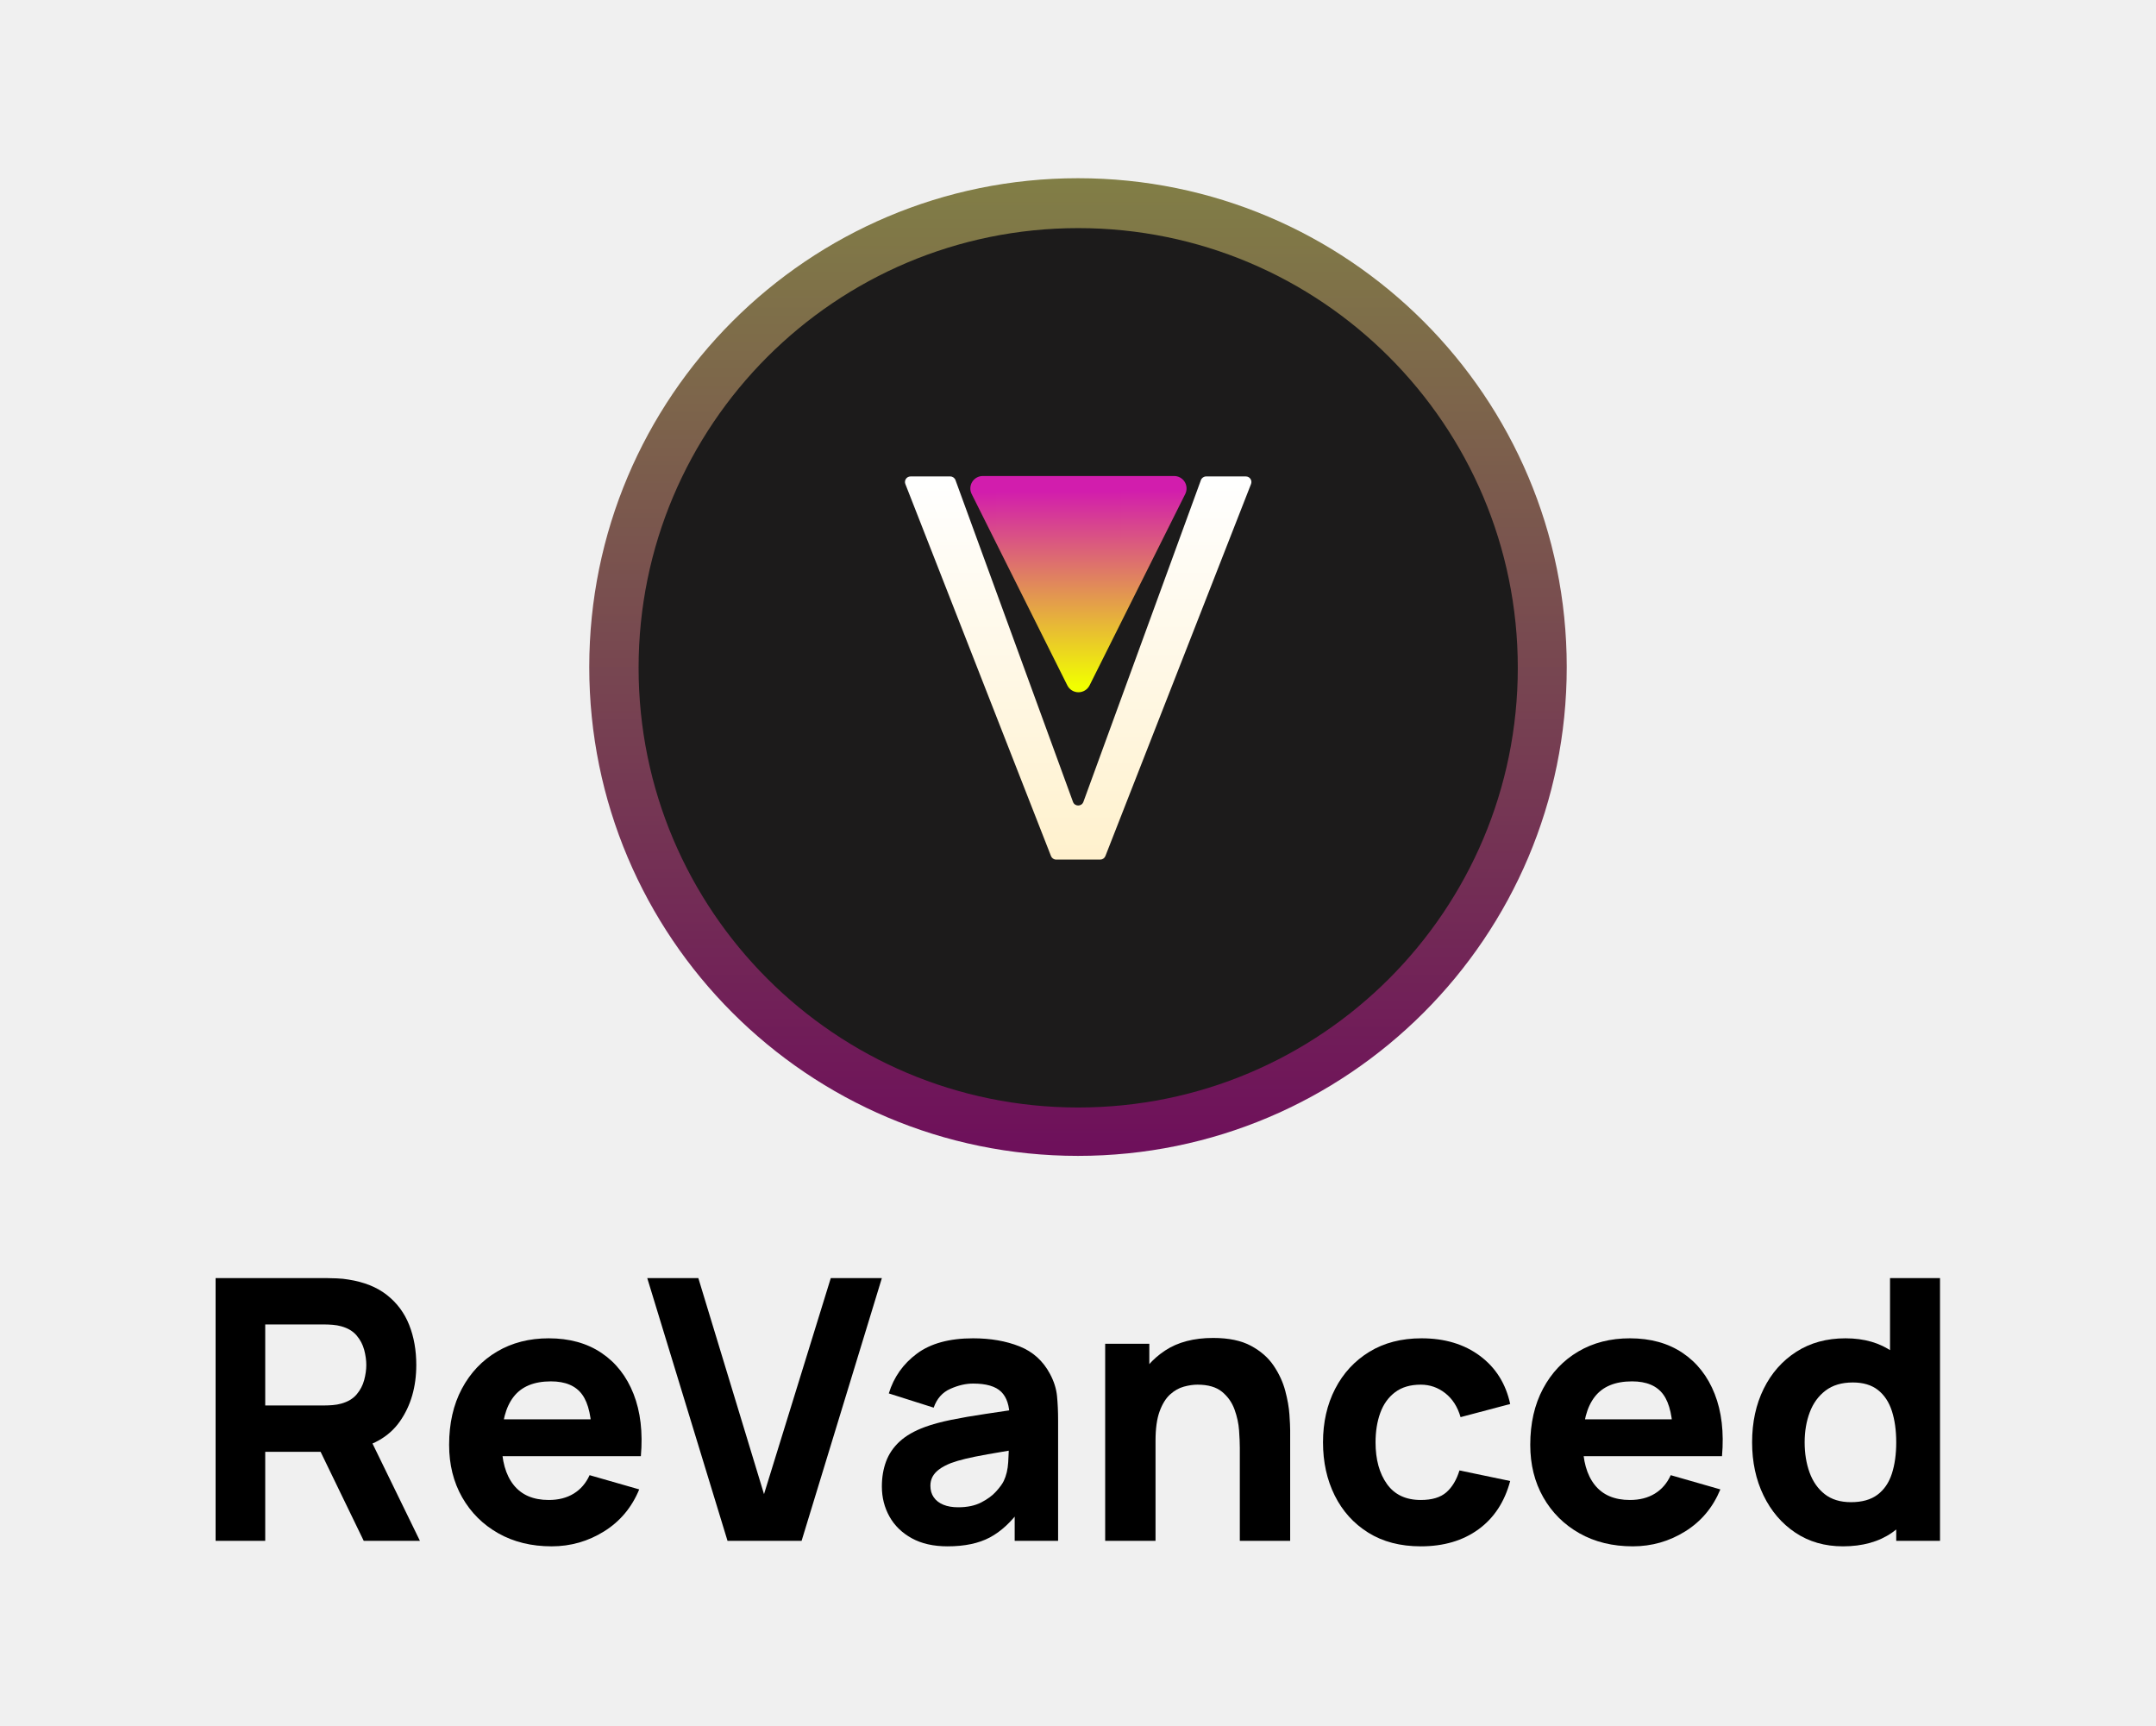
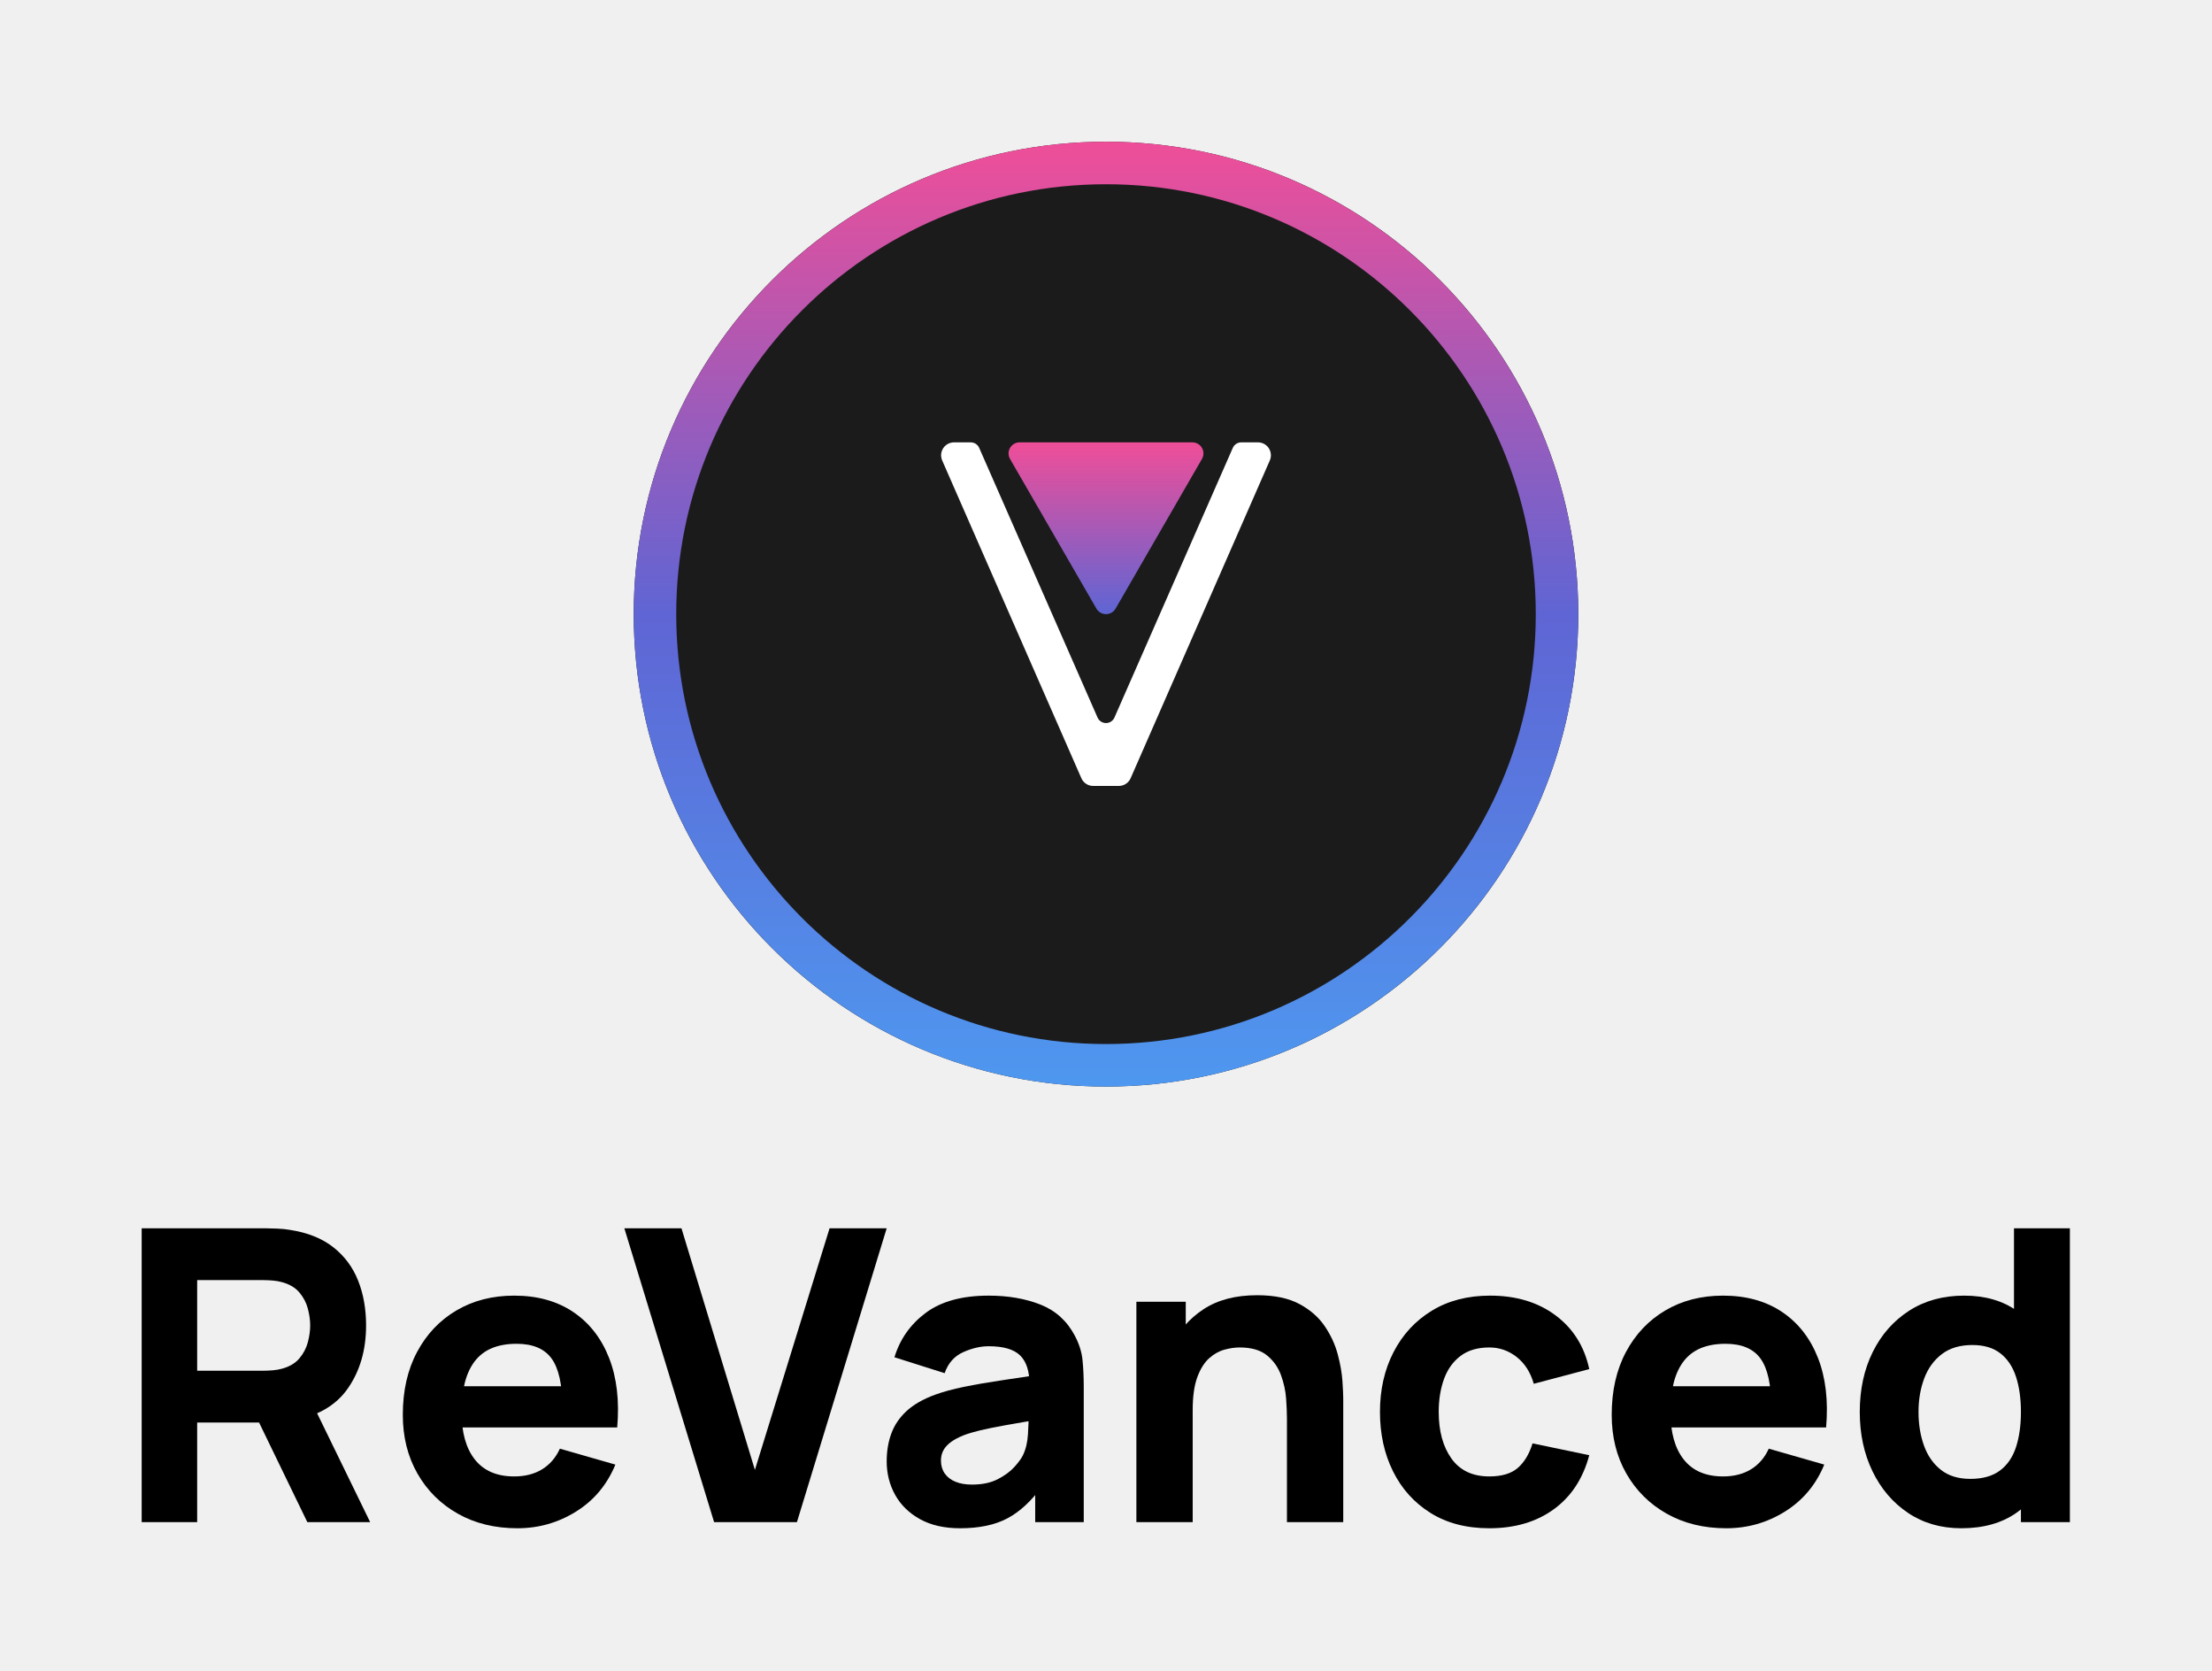
- <svg xmlns="http://www.w3.org/2000/svg" width="100%" height="100%" viewBox="0 0 9600 7680" version="1.1" xml:space="preserve" style="fill-rule:evenodd;clip-rule:evenodd;stroke-linejoin:round;stroke-miterlimit:2;">
+ <svg xmlns="http://www.w3.org/2000/svg" width="100%" height="100%" viewBox="0 0 9600 7249" version="1.1" xml:space="preserve" style="fill-rule:evenodd;clip-rule:evenodd;stroke-linejoin:round;stroke-miterlimit:2;">
  <clipPath id="_clip1">
-     <rect id="Wordmark" x="960" y="5689.84" width="7680" height="1196.78" />
+     <rect id="Wordmark" x="614.902" y="5329.15" width="8370.2" height="1304.34" />
  </clipPath>
  <g clip-path="url(#_clip1)">
-     <path id="Wordmark1" d="M960,6859.62l-0,-1169.78l493.906,0c11.373,0 26.672,0.406 45.897,1.219c19.226,0.812 36.42,2.572 51.584,5.28c69.862,10.831 127.132,33.847 171.811,69.049c44.679,35.202 77.579,79.475 98.7,132.819c21.121,53.344 31.682,112.78 31.682,178.309c-0,98.023 -24.371,181.83 -73.111,251.421c-48.741,69.591 -125.102,112.51 -229.082,128.757l-97.481,6.499l-272.948,-0l-0,396.424l-220.958,0Zm659.624,0l-230.706,-476.034l227.457,-43.867l253.452,519.901l-250.203,0Zm-438.666,-602.76l263.2,-0c11.373,-0 23.828,-0.542 37.368,-1.625c13.539,-1.083 25.995,-3.249 37.367,-6.499c29.786,-8.123 52.803,-21.797 69.05,-41.023c16.247,-19.225 27.484,-40.617 33.712,-64.175c6.228,-23.558 9.342,-45.898 9.342,-67.019c0,-21.121 -3.114,-43.46 -9.342,-67.018c-6.228,-23.558 -17.465,-44.95 -33.712,-64.175c-16.247,-19.226 -39.264,-32.9 -69.05,-41.024c-11.372,-3.249 -23.828,-5.416 -37.367,-6.499c-13.54,-1.083 -25.995,-1.624 -37.368,-1.624l-263.2,-0l-0,360.681Z" style="fill-rule:nonzero;" />
-     <path d="M2456.34,6883.99c-89.9,0 -169.103,-19.361 -237.611,-58.082c-68.508,-38.722 -122.123,-92.066 -160.845,-160.032c-38.721,-67.967 -58.082,-145.816 -58.082,-233.55c-0,-95.856 18.954,-179.257 56.864,-250.202c37.909,-70.945 90.17,-126.049 156.783,-165.312c66.612,-39.263 143.243,-58.895 229.893,-58.895c92.066,-0 170.322,21.662 234.768,64.988c64.446,43.325 112.104,104.25 142.973,182.777c30.869,78.527 41.7,170.863 32.494,277.01l-218.521,-0l-0,-81.235c-0,-89.358 -14.216,-153.668 -42.648,-192.932c-28.433,-39.263 -74.872,-58.895 -139.318,-58.895c-75.277,0 -130.652,22.881 -166.124,68.644c-35.473,45.762 -53.209,113.322 -53.209,202.68c0,81.776 17.736,145.003 53.209,189.682c35.472,44.679 87.598,67.019 156.376,67.019c43.325,-0 80.422,-9.478 111.291,-28.432c30.87,-18.955 54.428,-46.304 70.675,-82.047l220.957,63.363c-33.035,80.151 -85.16,142.431 -156.376,186.839c-71.216,44.408 -149.065,66.612 -233.549,66.612Zm-290.82,-401.298l0,-164.094l581.639,0l0,164.094l-581.639,-0Z" style="fill-rule:nonzero;" />
-     <path d="M3239.44,6859.62l-357.431,-1169.78l227.456,0l292.444,961.817l297.319,-961.817l227.456,0l-357.431,1169.78l-329.813,0Z" style="fill-rule:nonzero;" />
-     <path d="M4219.13,6883.99c-62.822,0 -116.03,-12.049 -159.626,-36.149c-43.596,-24.1 -76.631,-56.323 -99.106,-96.669c-22.475,-40.347 -33.713,-84.89 -33.713,-133.631c0,-40.617 6.228,-77.714 18.684,-111.291c12.456,-33.577 32.63,-63.228 60.52,-88.952c27.891,-25.724 65.394,-47.251 112.51,-64.581c32.494,-11.915 71.215,-22.475 116.165,-31.682c44.95,-9.206 95.857,-18.007 152.721,-26.401c56.864,-8.394 119.415,-17.736 187.652,-28.026l-79.61,43.867c0,-51.99 -12.456,-90.171 -37.368,-114.541c-24.912,-24.37 -66.612,-36.556 -125.101,-36.556c-32.494,0 -66.342,7.853 -101.543,23.559c-35.202,15.705 -59.843,43.595 -73.924,83.671l-199.836,-63.363c22.204,-72.569 63.904,-131.6 125.101,-177.091c61.196,-45.491 144.597,-68.237 250.202,-68.237c77.444,-0 146.222,11.914 206.336,35.743c60.113,23.829 105.605,64.988 136.474,123.477c17.33,32.493 27.619,64.987 30.869,97.481c3.249,32.494 4.874,68.779 4.874,108.854l-0,536.148l-193.338,0l-0,-180.341l27.619,37.368c-42.783,59.031 -88.951,101.679 -138.504,127.945c-49.553,26.265 -112.239,39.398 -188.058,39.398Zm47.116,-173.842c40.617,0 74.871,-7.175 102.761,-21.527c27.891,-14.351 50.095,-30.733 66.613,-49.147c16.517,-18.413 27.755,-33.847 33.712,-46.303c11.373,-23.829 18.007,-51.584 19.902,-83.266c1.896,-31.681 2.844,-58.082 2.844,-79.203l64.987,16.247c-65.529,10.831 -118.602,19.902 -159.219,27.213c-40.618,7.311 -73.382,13.945 -98.294,19.903c-24.912,5.957 -46.845,12.456 -65.8,19.496c-21.663,8.665 -39.128,18.007 -52.396,28.026c-13.269,10.019 -23.017,20.985 -29.245,32.9c-6.228,11.914 -9.342,25.183 -9.342,39.805c0,20.038 5.01,37.232 15.029,51.584c10.019,14.351 24.235,25.318 42.648,32.9c18.413,7.582 40.346,11.372 65.8,11.372Z" style="fill-rule:nonzero;" />
-     <path d="M5520.51,6859.62l-0,-414.296c-0,-20.038 -1.084,-45.627 -3.25,-76.767c-2.166,-31.14 -8.936,-62.415 -20.308,-93.825c-11.373,-31.411 -29.922,-57.677 -55.646,-78.798c-25.724,-21.121 -62.144,-31.681 -109.26,-31.681c-18.955,-0 -39.264,2.978 -60.926,8.935c-21.663,5.958 -41.972,17.466 -60.926,34.525c-18.955,17.059 -34.525,42.107 -46.71,75.142c-12.185,33.035 -18.278,76.902 -18.278,131.6l-126.726,-60.114c0,-69.32 14.081,-134.307 42.242,-194.963c28.162,-60.655 70.539,-109.666 127.132,-147.034c56.594,-37.368 127.945,-56.052 214.053,-56.052c68.779,0 124.831,11.644 168.156,34.931c43.325,23.287 77.037,52.802 101.137,88.546c24.099,35.743 41.294,72.975 51.584,111.697c10.289,38.722 16.517,74.059 18.683,106.011c2.167,31.952 3.25,55.24 3.25,69.862l-0,492.281l-224.207,0Zm-599.511,0l-0,-877.333l196.587,0l0,290.82l27.62,-0l0,586.513l-224.207,0Z" style="fill-rule:nonzero;" />
-     <path d="M6326.35,6883.99c-90.983,0 -168.968,-20.308 -233.955,-60.926c-64.988,-40.617 -114.812,-95.856 -149.472,-165.718c-34.66,-69.862 -51.99,-148.659 -51.99,-236.392c-0,-88.817 18.007,-168.156 54.021,-238.017c36.014,-69.862 86.785,-124.831 152.315,-164.907c65.529,-40.075 142.972,-60.113 232.33,-60.113c103.439,-0 190.224,26.13 260.357,78.391c70.132,52.261 114.947,123.612 134.443,214.053l-220.958,58.489c-12.997,-45.491 -35.608,-80.964 -67.831,-106.417c-32.223,-25.454 -68.643,-38.18 -109.26,-38.18c-46.575,-0 -84.755,11.237 -114.541,33.712c-29.786,22.475 -51.719,53.073 -65.8,91.795c-14.08,38.722 -21.121,82.453 -21.121,131.194c0,76.36 16.924,138.234 50.772,185.62c33.848,47.387 84.078,71.081 150.69,71.081c49.824,-0 87.733,-11.373 113.728,-34.119c25.995,-22.745 45.492,-55.239 58.489,-97.481l225.832,47.116c-24.912,93.149 -72.028,164.906 -141.348,215.271c-69.32,50.366 -154.887,75.548 -256.701,75.548Z" style="fill-rule:nonzero;" />
-     <path d="M7270.3,6883.99c-89.9,0 -169.103,-19.361 -237.611,-58.082c-68.508,-38.722 -122.123,-92.066 -160.844,-160.032c-38.722,-67.967 -58.083,-145.816 -58.083,-233.55c0,-95.856 18.955,-179.257 56.864,-250.202c37.91,-70.945 90.17,-126.049 156.783,-165.312c66.612,-39.263 143.243,-58.895 229.893,-58.895c92.066,-0 170.322,21.662 234.768,64.988c64.446,43.325 112.104,104.25 142.973,182.777c30.869,78.527 41.7,170.863 32.494,277.01l-218.521,-0l-0,-81.235c-0,-89.358 -14.216,-153.668 -42.648,-192.932c-28.432,-39.263 -74.871,-58.895 -139.317,-58.895c-75.278,0 -130.653,22.881 -166.125,68.644c-35.472,45.762 -53.209,113.322 -53.209,202.68c0,81.776 17.737,145.003 53.209,189.682c35.472,44.679 87.598,67.019 156.376,67.019c43.326,-0 80.423,-9.478 111.292,-28.432c30.869,-18.955 54.427,-46.304 70.674,-82.047l220.958,63.363c-33.036,80.151 -85.161,142.431 -156.377,186.839c-71.215,44.408 -149.065,66.612 -233.549,66.612Zm-290.82,-401.298l0,-164.094l581.64,0l-0,164.094l-581.64,-0Z" style="fill-rule:nonzero;" />
-     <path d="M8206.12,6883.99c-80.693,0 -151.367,-20.308 -212.022,-60.926c-60.656,-40.617 -107.907,-95.856 -141.755,-165.718c-33.847,-69.862 -50.771,-148.659 -50.771,-236.392c-0,-89.358 17.194,-168.833 51.584,-238.424c34.389,-69.591 82.723,-124.424 145.003,-164.5c62.28,-40.075 135.391,-60.113 219.333,-60.113c83.401,-0 153.534,20.309 210.398,60.926c56.864,40.617 99.918,95.857 129.163,165.718c29.244,69.862 43.866,148.659 43.866,236.393c0,87.733 -14.757,166.53 -44.272,236.392c-29.516,69.862 -73.518,125.101 -132.007,165.718c-58.488,40.618 -131.329,60.926 -218.52,60.926Zm35.743,-196.587c49.282,-0 88.681,-11.102 118.196,-33.306c29.515,-22.204 50.772,-53.344 63.769,-93.42c12.998,-40.076 19.496,-86.65 19.496,-139.723c0,-53.074 -6.498,-99.648 -19.496,-139.724c-12.997,-40.075 -33.712,-71.215 -62.144,-93.419c-28.432,-22.205 -65.665,-33.307 -111.698,-33.307c-49.282,0 -89.764,12.05 -121.445,36.15c-31.682,24.099 -55.104,56.322 -70.268,96.669c-15.164,40.346 -22.746,84.89 -22.746,133.631c0,49.282 7.311,94.096 21.933,134.443c14.623,40.346 37.098,72.434 67.425,96.263c30.328,23.828 69.32,35.743 116.978,35.743Zm201.461,172.217l0,-601.135l-27.619,-0l-0,-568.642l222.582,0l0,1169.78l-194.963,0Z" style="fill-rule:nonzero;" />
+     <path id="Wordmark1" d="M614.902,6604.05l-0,-1274.9l538.293,0c12.394,0 29.069,0.443 50.022,1.328c20.953,0.885 39.693,2.804 56.22,5.755c76.14,11.805 138.557,36.889 187.251,75.255c48.694,38.365 84.551,86.616 107.57,144.754c23.019,58.138 34.529,122.916 34.529,194.335c-0,106.832 -26.561,198.171 -79.682,274.016c-53.121,75.845 -136.344,122.621 -249.668,140.328l-106.242,7.082l-297.478,0l-0,432.051l-240.815,0Zm718.904,0l-251.439,-518.815l247.898,-47.809l276.229,566.624l-272.688,0Zm-478.089,-656.93l286.853,0c12.395,0 25.971,-0.59 40.726,-1.77c14.756,-1.181 28.332,-3.542 40.727,-7.083c32.462,-8.854 57.547,-23.757 75.254,-44.71c17.707,-20.954 29.955,-44.268 36.742,-69.943c6.788,-25.675 10.182,-50.022 10.182,-73.041c-0,-23.019 -3.394,-47.367 -10.182,-73.042c-6.787,-25.675 -19.035,-48.989 -36.742,-69.942c-17.707,-20.954 -42.792,-35.857 -75.254,-44.711c-12.395,-3.541 -25.971,-5.902 -40.727,-7.082c-14.755,-1.181 -28.331,-1.771 -40.726,-1.771l-286.853,-0l-0,393.095Z" style="fill-rule:nonzero;" />
+     <path d="M2245.72,6630.61c-97.979,-0 -184.301,-21.101 -258.965,-63.303c-74.665,-42.202 -133.098,-100.34 -175.3,-174.414c-42.201,-74.074 -63.302,-158.92 -63.302,-254.538c-0,-104.471 20.658,-195.367 61.974,-272.688c41.317,-77.32 98.274,-137.377 170.873,-180.169c72.599,-42.791 156.117,-64.187 250.554,-64.187c100.34,-0 185.628,23.609 255.866,70.828c70.238,47.218 122.178,113.62 155.822,199.203c33.643,85.584 45.448,186.219 35.414,301.905l-238.159,-0l-0,-88.535c-0,-97.389 -15.494,-167.479 -46.481,-210.271c-30.988,-42.792 -81.6,-64.188 -151.838,-64.188c-82.042,0 -142.394,24.938 -181.054,74.812c-38.66,49.875 -57.99,123.507 -57.99,220.895c-0,89.125 19.33,158.035 57.99,206.729c38.66,48.695 95.47,73.042 170.43,73.042c47.219,-0 87.65,-10.329 121.293,-30.988c33.643,-20.658 59.318,-50.464 77.025,-89.42l240.816,69.057c-36.005,87.355 -92.815,155.232 -170.43,203.631c-77.616,48.399 -162.462,72.599 -254.538,72.599Zm-316.956,-437.363l0,-178.841l633.911,0l-0,178.841l-633.911,-0Z" style="fill-rule:nonzero;" />
+     <path d="M3099.19,6604.05l-389.554,-1274.9l247.898,0l318.726,1048.26l324.038,-1048.26l247.898,0l-389.554,1274.9l-359.452,0Z" style="fill-rule:nonzero;" />
+     <path d="M4166.93,6630.61c-68.467,-0 -126.457,-13.133 -173.971,-39.398c-47.514,-26.266 -83.518,-61.385 -108.013,-105.357c-24.495,-43.972 -36.742,-92.519 -36.742,-145.64c0,-44.268 6.788,-84.699 20.363,-121.293c13.576,-36.595 35.562,-68.91 65.959,-96.946c30.397,-28.036 71.27,-51.498 122.621,-70.385c35.414,-12.985 77.615,-24.495 126.605,-34.529c48.989,-10.034 104.471,-19.625 166.446,-28.774c61.974,-9.148 130.146,-19.33 204.515,-30.544l-86.764,47.809c0,-56.663 -13.575,-98.274 -40.726,-124.835c-27.151,-26.56 -72.599,-39.841 -136.344,-39.841c-35.414,0 -72.303,8.559 -110.669,25.676c-38.365,17.116 -65.22,47.513 -80.566,91.191l-217.797,-69.058c24.2,-79.091 69.648,-143.426 136.344,-193.006c66.697,-49.58 157.593,-74.369 272.688,-74.369c84.404,-0 159.363,12.985 224.879,38.955c65.516,25.97 115.096,70.828 148.739,134.573c18.887,35.414 30.102,70.828 33.643,106.242c3.542,35.414 5.312,74.96 5.312,118.637l0,584.331l-210.713,0l-0,-196.548l30.102,40.727c-46.629,64.335 -96.946,110.816 -150.952,139.442c-54.007,28.626 -122.326,42.94 -204.959,42.94Zm51.35,-189.465c44.268,-0 81.6,-7.821 111.997,-23.462c30.397,-15.641 54.597,-33.496 72.599,-53.564c18.002,-20.068 30.249,-36.889 36.742,-50.465c12.395,-25.97 19.625,-56.219 21.691,-90.748c2.066,-34.529 3.099,-63.303 3.099,-86.322l70.828,17.707c-71.418,11.805 -129.261,21.691 -173.529,29.66c-44.267,7.968 -79.976,15.198 -107.127,21.691c-27.151,6.492 -51.055,13.575 -71.714,21.248c-23.609,9.444 -42.644,19.625 -57.105,30.545c-14.46,10.919 -25.085,22.871 -31.872,35.856c-6.788,12.985 -10.182,27.446 -10.182,43.382c0,21.839 5.46,40.579 16.379,56.22c10.92,15.641 26.413,27.594 46.481,35.857c20.068,8.263 43.972,12.395 71.713,12.395Z" style="fill-rule:nonzero;" />
+     <path d="M5585.26,6604.05l-0,-451.528c-0,-21.839 -1.181,-49.728 -3.541,-83.666c-2.361,-33.938 -9.739,-68.024 -22.134,-102.258c-12.395,-34.233 -32.611,-62.86 -60.647,-85.879c-28.036,-23.019 -67.729,-34.529 -119.079,-34.529c-20.658,0 -42.792,3.247 -66.402,9.739c-23.609,6.493 -45.743,19.035 -66.401,37.628c-20.658,18.592 -37.627,45.89 -50.907,81.895c-13.281,36.004 -19.921,83.813 -19.921,143.426l-138.114,-65.516c-0,-75.549 15.346,-146.377 46.038,-212.484c30.692,-66.106 76.878,-119.522 138.557,-160.248c61.679,-40.726 139.443,-61.089 233.29,-61.089c74.959,-0 136.049,12.69 183.267,38.07c47.219,25.38 83.961,57.548 110.226,96.503c26.266,38.955 45.006,79.534 56.22,121.736c11.215,42.201 18.002,80.714 20.363,115.538c2.361,34.824 3.542,60.204 3.542,76.14l-0,536.522l-244.357,0Zm-653.388,0l-0,-956.178l214.254,0l0,316.955l30.102,0l0,639.223l-244.356,0Z" style="fill-rule:nonzero;" />
+     <path d="M6463.52,6630.61c-99.159,-0 -184.153,-22.134 -254.981,-66.402c-70.828,-44.267 -125.129,-104.471 -162.904,-180.611c-37.775,-76.14 -56.662,-162.019 -56.662,-257.637c-0,-96.798 19.625,-183.267 58.875,-259.407c39.251,-76.141 94.585,-136.049 166.003,-179.727c71.419,-43.677 155.822,-65.515 253.211,-65.515c112.734,-0 207.319,28.478 283.754,85.436c76.436,56.957 125.277,134.721 146.526,233.29l-240.815,63.745c-14.166,-49.58 -38.808,-88.24 -73.927,-115.981c-35.119,-27.741 -74.812,-41.612 -119.08,-41.612c-50.76,0 -92.371,12.248 -124.834,36.743c-32.463,24.494 -56.367,57.842 -71.714,100.044c-15.346,42.202 -23.019,89.863 -23.019,142.984c0,83.223 18.445,150.657 55.335,202.303c36.889,51.645 91.634,77.468 164.232,77.468c54.302,-0 95.618,-12.395 123.949,-37.185c28.331,-24.79 49.58,-60.204 63.745,-106.242l246.128,51.35c-27.151,101.52 -78.501,179.726 -154.051,234.618c-75.55,54.892 -168.807,82.338 -279.771,82.338Z" style="fill-rule:nonzero;" />
+     <path d="M7492.3,6630.61c-97.979,-0 -184.3,-21.101 -258.965,-63.303c-74.664,-42.202 -133.098,-100.34 -175.299,-174.414c-42.202,-74.074 -63.303,-158.92 -63.303,-254.538c0,-104.471 20.658,-195.367 61.975,-272.688c41.316,-77.32 98.274,-137.377 170.872,-180.169c72.599,-42.791 156.117,-64.187 250.554,-64.187c100.34,-0 185.629,23.609 255.867,70.828c70.237,47.218 122.178,113.62 155.821,199.203c33.643,85.584 45.448,186.219 35.414,301.905l-238.159,-0l-0,-88.535c-0,-97.389 -15.494,-167.479 -46.481,-210.271c-30.987,-42.792 -81.6,-64.188 -151.837,-64.188c-82.043,0 -142.394,24.938 -181.055,74.812c-38.66,49.875 -57.99,123.507 -57.99,220.895c0,89.125 19.33,158.035 57.99,206.729c38.661,48.695 95.471,73.042 170.43,73.042c47.219,-0 87.65,-10.329 121.293,-30.988c33.644,-20.658 59.319,-50.464 77.026,-89.42l240.815,69.057c-36.004,87.355 -92.814,155.232 -170.43,203.631c-77.616,48.399 -162.462,72.599 -254.538,72.599Zm-316.955,-437.363l-0,-178.841l633.91,0l0,178.841l-633.91,-0Z" style="fill-rule:nonzero;" />
+     <path d="M8512.22,6630.61c-87.945,-0 -164.97,-22.134 -231.076,-66.402c-66.106,-44.267 -117.604,-104.471 -154.494,-180.611c-36.889,-76.14 -55.334,-162.019 -55.334,-257.637c-0,-97.388 18.74,-184.005 56.22,-259.85c37.479,-75.845 90.158,-135.606 158.035,-179.284c67.876,-43.677 147.558,-65.515 239.044,-65.515c90.896,-0 167.331,22.133 229.306,66.401c61.974,44.267 108.898,104.471 140.77,180.611c31.873,76.14 47.809,162.019 47.809,257.637c0,95.618 -16.083,181.497 -48.251,257.637c-32.168,76.14 -80.124,136.344 -143.87,180.611c-63.745,44.268 -143.131,66.402 -238.159,66.402Zm38.956,-214.255c53.711,-0 96.65,-12.1 128.818,-36.299c32.168,-24.2 55.334,-58.138 69.5,-101.816c14.166,-43.677 21.248,-94.437 21.248,-152.28c0,-57.843 -7.082,-108.603 -21.248,-152.28c-14.166,-43.677 -36.742,-77.616 -67.729,-101.815c-30.987,-24.2 -71.566,-36.3 -121.736,-36.3c-53.711,0 -97.831,13.133 -132.36,39.398c-34.528,26.266 -60.056,61.385 -76.582,105.357c-16.527,43.972 -24.79,92.519 -24.79,145.64c-0,53.711 7.968,102.553 23.904,146.526c15.936,43.972 40.431,78.943 73.484,104.914c33.053,25.97 75.55,38.955 127.491,38.955Zm219.566,187.694l0,-655.159l-30.101,0l-0,-619.745l242.585,0l0,1274.9l-212.484,0Z" style="fill-rule:nonzero;" />
  </g>
-   <circle id="Mask" cx="4800" cy="2969.58" r="2176.2" style="fill:none;" />
-   <clipPath id="_clip2">
-     <circle cx="4800" cy="2969.58" r="2176.2" />
-   </clipPath>
-   <g clip-path="url(#_clip2)">
-     <clipPath id="_clip3">
-       <rect id="Logo" x="2623.8" y="793.378" width="4352.41" height="4352.41" />
-     </clipPath>
-     <g clip-path="url(#_clip3)">
-       <g id="Logo1">
-         <rect id="Background" x="2623.8" y="793.378" width="4352.41" height="4352.41" style="fill:url(#_Linear4);" />
-         <circle id="Fill" cx="4800.87" cy="2972.93" r="1957.43" style="fill:#1c1b1b;" />
-         <g id="Shape">
-           <path id="Arc" d="M5370.49,2121.06c-10.373,0 -19.64,6.481 -23.199,16.224l-523.228,1432.48c-7.9,21.633 -38.498,21.633 -46.398,-0l-523.228,-1432.48c-3.559,-9.743 -12.828,-16.224 -23.199,-16.224l-176.966,0c-17.399,0 -29.343,17.505 -23,33.704l648.504,1656.29c3.707,9.464 12.833,15.694 23,15.694l196.178,-0c10.165,-0 19.291,-6.23 22.998,-15.694l648.504,-1656.29c6.343,-16.199 -5.603,-33.704 -22.997,-33.704l-176.969,0Z" style="fill:url(#_Linear5);fill-rule:nonzero;" />
-           <path id="Diamond" d="M4851.47,3051.28c-9.37,18.738 -28.522,30.575 -49.473,30.575c-20.95,0 -40.103,-11.837 -49.472,-30.575c-101.788,-203.576 -332.908,-665.817 -426.064,-852.127c-8.573,-17.146 -7.656,-37.509 2.422,-53.816c10.078,-16.307 27.881,-26.232 47.051,-26.232c195.134,-0 656.993,-0 852.127,-0c19.169,-0 36.973,9.925 47.051,26.232c10.078,16.307 10.994,36.67 2.421,53.816c-93.155,186.31 -324.275,648.551 -426.063,852.127Z" style="fill:url(#_Linear6);" />
-         </g>
-       </g>
+   <g id="Logo">
+     <g id="Ring">
+       <circle id="Ring-Background" cx="4800" cy="2664.57" r="2049.67" style="fill:#1b1b1b;" />
+       <path id="Ring1" d="M4800,614.902c1131.25,-0 2049.67,918.427 2049.67,2049.67c0,1131.25 -918.427,2049.67 -2049.67,2049.67c-1131.25,0 -2049.67,-918.427 -2049.67,-2049.67c-0,-1131.25 918.427,-2049.67 2049.67,-2049.67Zm-0,184.47c1029.43,0 1865.2,835.769 1865.2,1865.2c-0,1029.43 -835.769,1865.2 -1865.2,1865.2c-1029.43,-0 -1865.2,-835.769 -1865.2,-1865.2c0,-1029.43 835.769,-1865.2 1865.2,-1865.2Z" style="fill:url(#_Linear2);" />
+     </g>
+     <g id="Shape">
+       <path id="V-Shape" d="M5510.93,1997.78c7.593,-17.329 5.93,-37.319 -4.422,-53.156c-10.351,-15.836 -27.994,-25.381 -46.913,-25.381c-26.379,-0 -53.47,-0 -72.584,-0c-15.886,-0 -30.269,9.393 -36.655,23.938c-63.887,145.508 -401.084,913.501 -513.699,1169.99c-6.387,14.546 -20.77,23.939 -36.656,23.939c-15.886,-0 -30.269,-9.393 -36.655,-23.939c-112.615,-256.491 -449.812,-1024.49 -513.699,-1169.99c-6.387,-14.545 -20.769,-23.938 -36.655,-23.938c-19.114,-0 -46.202,-0 -72.58,-0c-18.919,-0 -36.561,9.545 -46.913,25.381c-10.351,15.837 -12.014,35.826 -4.421,53.155c120.706,275.509 522.01,1191.47 603.987,1378.58c8.931,20.385 29.079,33.554 51.335,33.554c32.246,0 78.957,0 111.203,0c22.256,0 42.403,-13.169 51.335,-33.554c81.978,-187.11 483.285,-1103.07 603.992,-1378.58Z" style="fill:#fff;" />
+       <path id="Diamond" d="M4841.6,2640.55c-8.581,14.864 -24.44,24.02 -41.603,24.02c-17.163,0 -33.022,-9.156 -41.603,-24.02c-87.097,-150.856 -287.752,-498.4 -374.849,-649.256c-8.581,-14.864 -8.581,-33.176 0,-48.04c8.582,-14.863 24.441,-24.019 41.603,-24.019c174.194,-0 575.504,-0 749.698,-0c17.162,-0 33.021,9.156 41.603,24.019c8.581,14.864 8.581,33.176 -0,48.04c-87.097,150.856 -287.752,498.4 -374.849,649.256Z" style="fill:url(#_Linear3);" />
    </g>
  </g>
  <defs>
-     <linearGradient id="_Linear4" x1="0" y1="0" x2="1" y2="0" gradientUnits="userSpaceOnUse" gradientTransform="matrix(2.66481e-13,4351.97,-4351.97,2.66481e-13,4800,793.818)">
-       <stop offset="0" style="stop-color:#817e46;stop-opacity:1" />
-       <stop offset="1" style="stop-color:#6e0f5b;stop-opacity:1" />
+     <linearGradient id="_Linear2" x1="0" y1="0" x2="1" y2="0" gradientUnits="userSpaceOnUse" gradientTransform="matrix(2.51012e-13,4099.34,-4099.34,2.51012e-13,4800,614.902)">
+       <stop offset="0" style="stop-color:#f04e98;stop-opacity:1" />
+       <stop offset="0.5" style="stop-color:#5f65d4;stop-opacity:1" />
+       <stop offset="1" style="stop-color:#4e98f0;stop-opacity:1" />
    </linearGradient>
-     <linearGradient id="_Linear5" x1="0" y1="0" x2="1" y2="0" gradientUnits="userSpaceOnUse" gradientTransform="matrix(0,-1705.69,1705.69,-0,4800.87,3826.75)">
-       <stop offset="0" style="stop-color:#fff1cd;stop-opacity:1" />
-       <stop offset="1" style="stop-color:#fff;stop-opacity:1" />
-     </linearGradient>
-     <linearGradient id="_Linear6" x1="0" y1="0" x2="1" y2="0" gradientUnits="userSpaceOnUse" gradientTransform="matrix(6.2971,868.973,-868.973,6.2971,4794.7,2185.77)">
-       <stop offset="0" style="stop-color:#d21dad;stop-opacity:1" />
-       <stop offset="1" style="stop-color:#f1ff00;stop-opacity:1" />
+     <linearGradient id="_Linear3" x1="0" y1="0" x2="1" y2="0" gradientUnits="userSpaceOnUse" gradientTransform="matrix(9.07776e-14,1482.51,-1447.76,8.86499e-14,4800,1919.24)">
+       <stop offset="0" style="stop-color:#f04e98;stop-opacity:1" />
+       <stop offset="0.5" style="stop-color:#5f65d4;stop-opacity:1" />
+       <stop offset="1" style="stop-color:#4e98f0;stop-opacity:1" />
    </linearGradient>
  </defs>
</svg>
